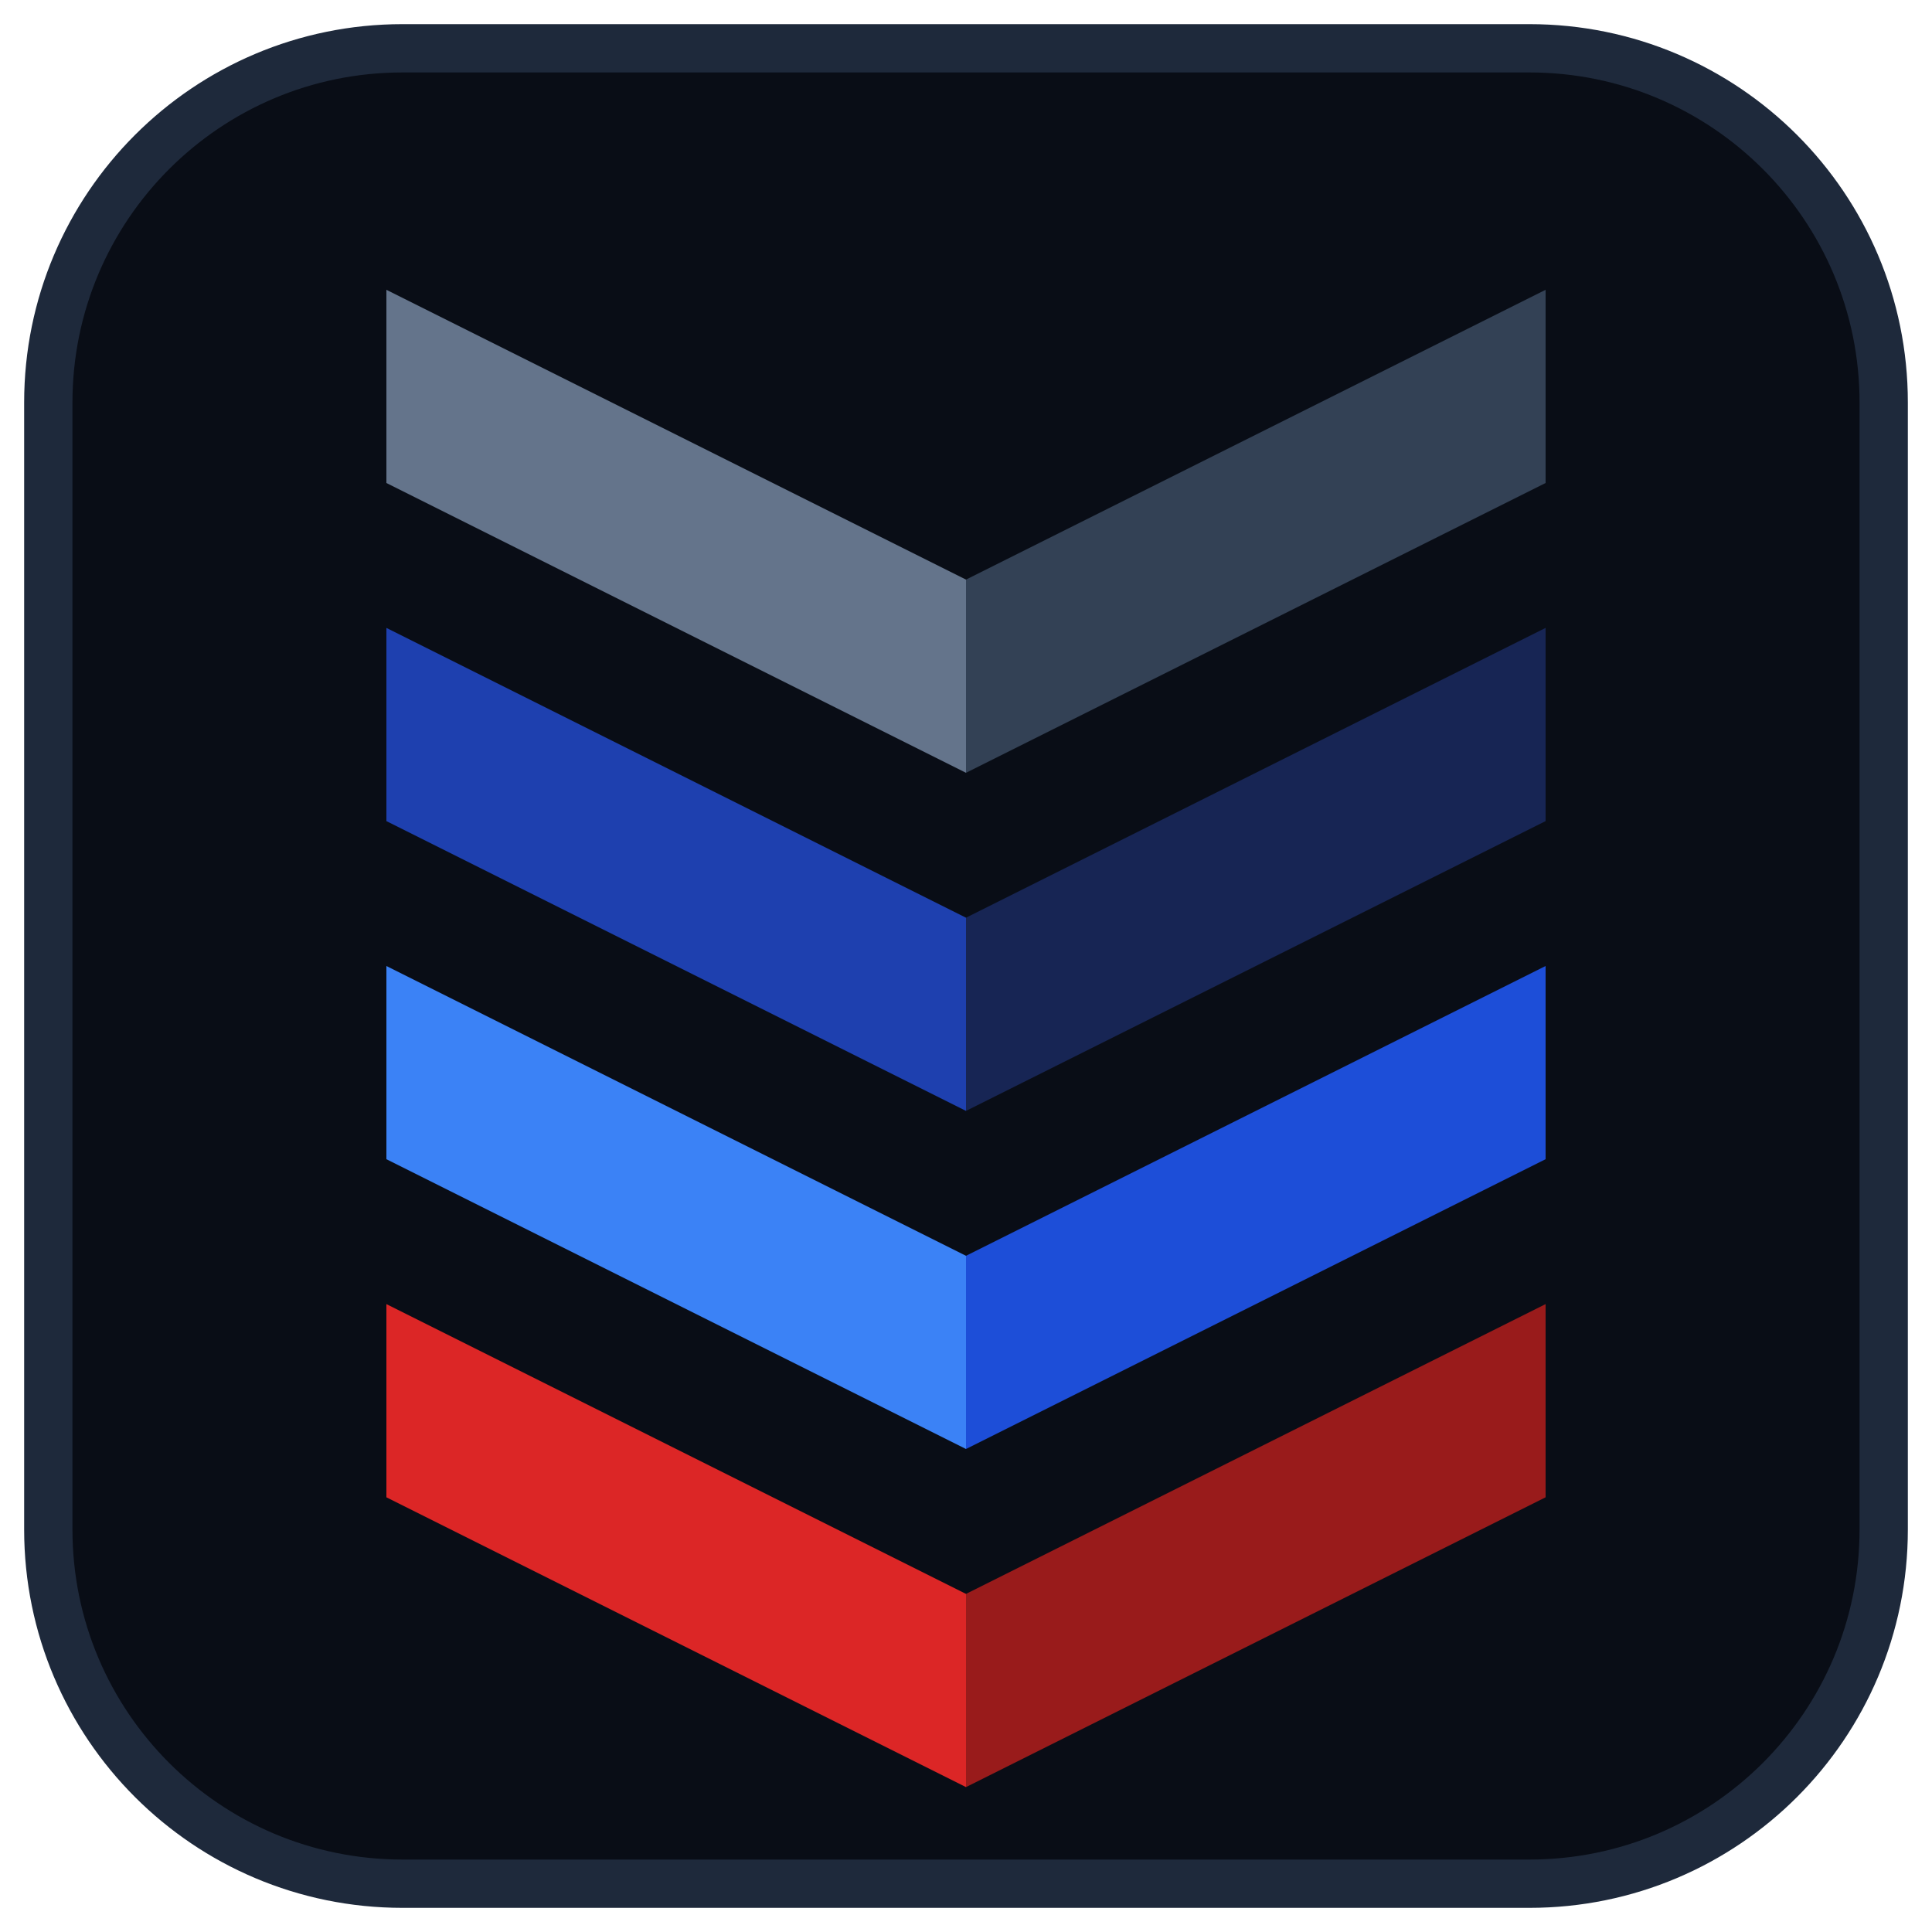
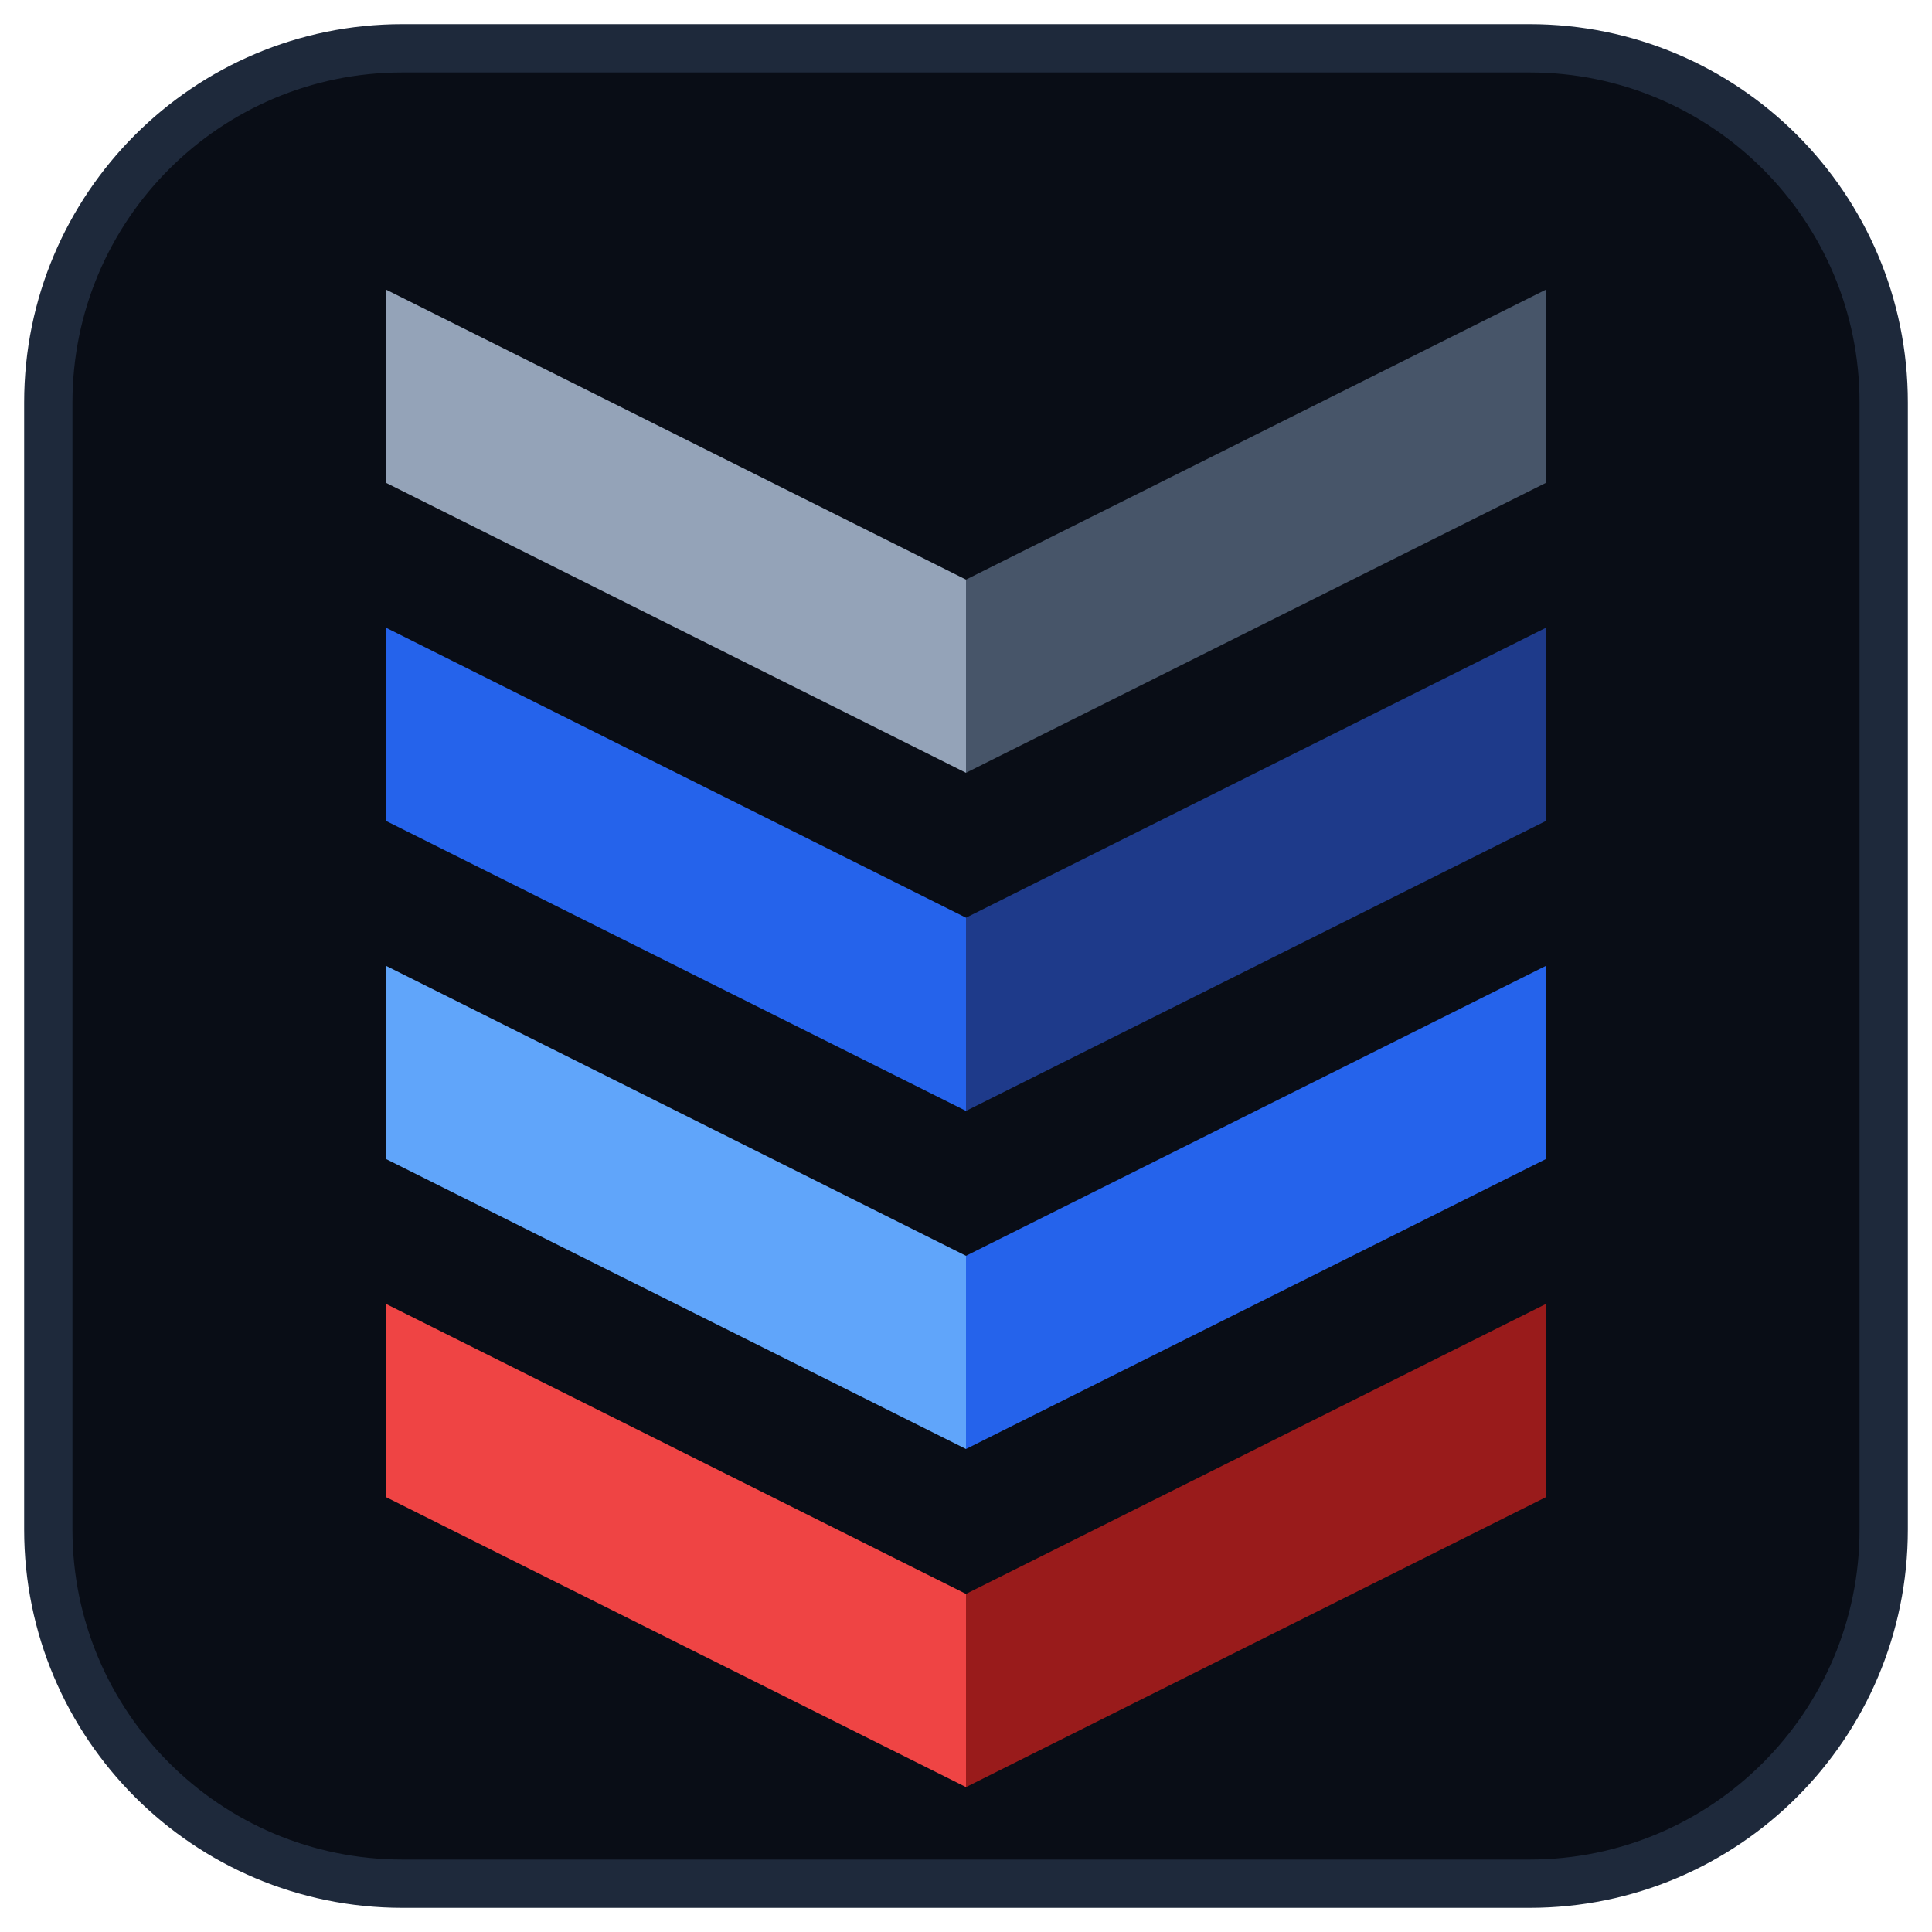
- <svg xmlns="http://www.w3.org/2000/svg" viewBox="0 0 120 120" width="120" height="120">
+ <svg xmlns="http://www.w3.org/2000/svg" viewBox="0 0 120 120" width="100%" height="100%">
  <rect width="114" height="114" x="3" y="3" fill="#090d16" rx="22" stroke="#1e293b" stroke-width="3" />
-   <polygon points="24,18 60,36 60,48 24,30" fill="#64748b" />
-   <polygon points="96,18 60,36 60,48 96,30" fill="#334155" />
-   <polygon points="24,39 60,57 60,69 24,51" fill="#1e40af" />
-   <polygon points="96,39 60,57 60,69 96,51" fill="#172554" />
-   <polygon points="24,60 60,78 60,90 24,72" fill="#3b82f6" />
-   <polygon points="96,60 60,78 60,90 96,72" fill="#1d4ed8" />
-   <polygon points="24,81 60,99 60,111 24,93" fill="#dc2626" />
+   <polygon points="24,18 60,36 60,48 24,30" fill="#94a3b8" />
+   <polygon points="96,18 60,36 60,48 96,30" fill="#475569" />
+   <polygon points="24,39 60,57 60,69 24,51" fill="#2563eb" />
+   <polygon points="96,39 60,57 60,69 96,51" fill="#1e3a8a" />
+   <polygon points="24,60 60,78 60,90 24,72" fill="#60a5fa" />
+   <polygon points="96,60 60,78 60,90 96,72" fill="#2563eb" />
+   <polygon points="24,81 60,99 60,111 24,93" fill="#ef4444" />
  <polygon points="96,81 60,99 60,111 96,93" fill="#991b1b" />
</svg>
